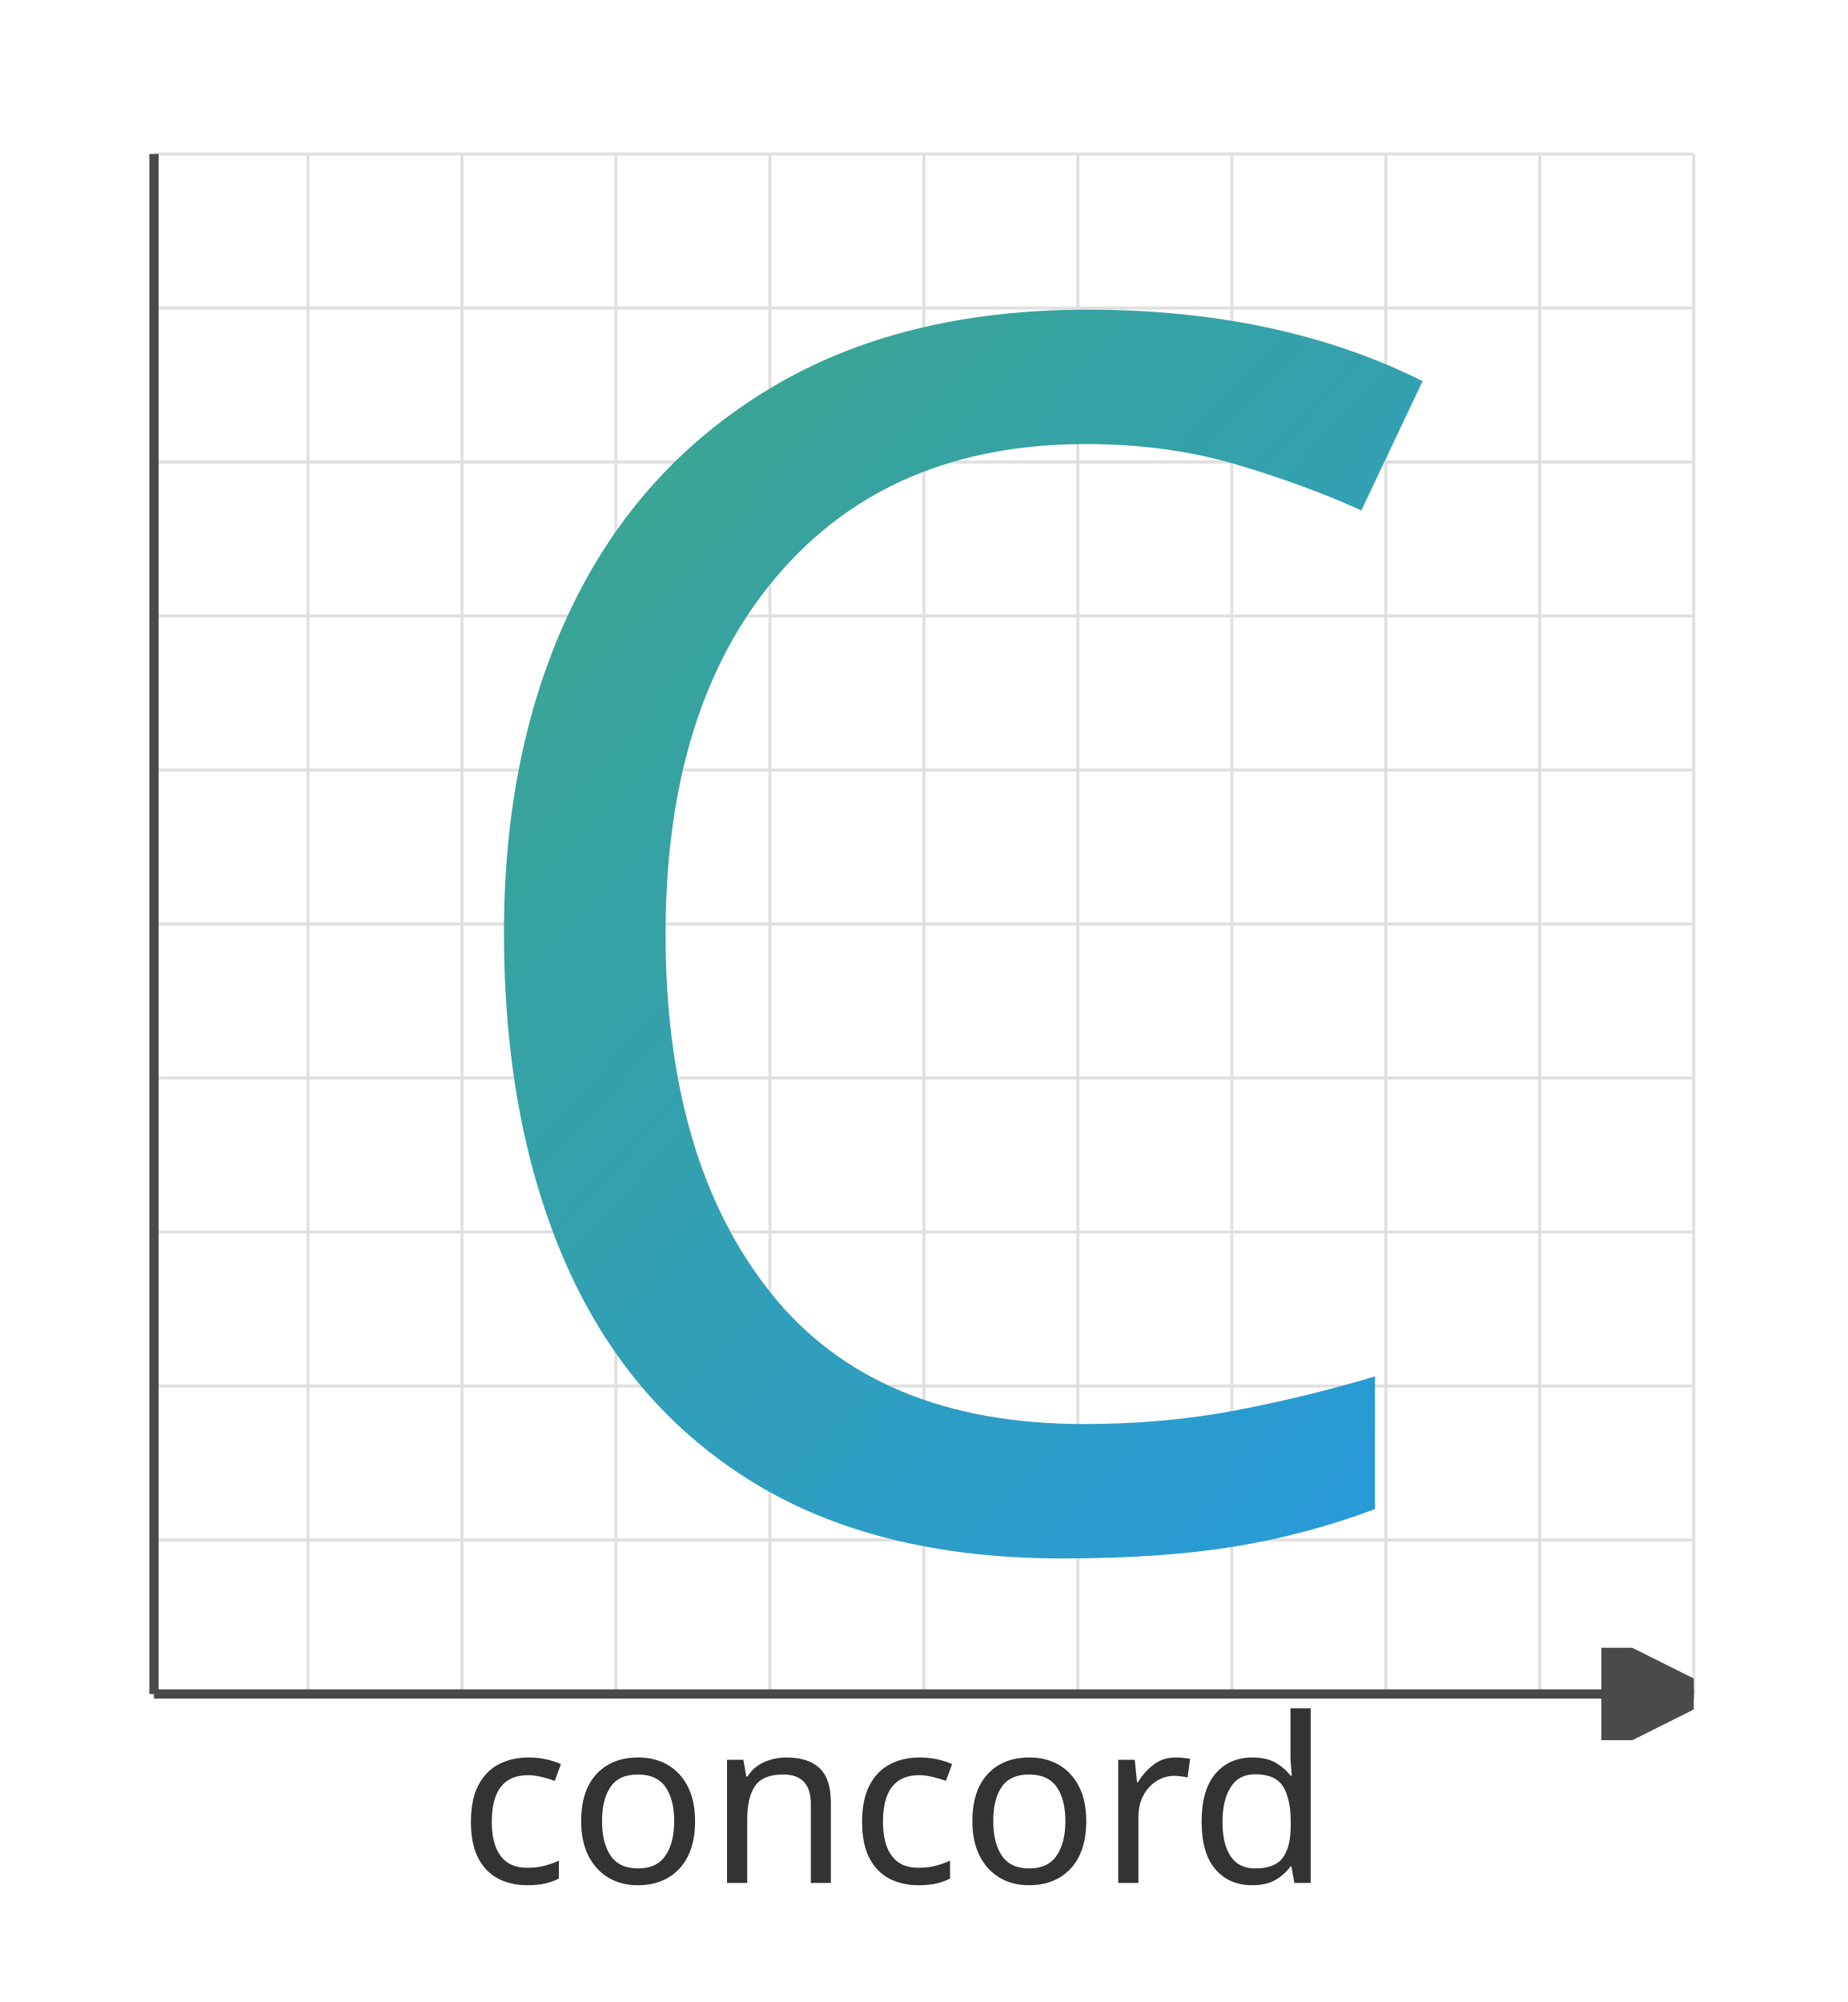
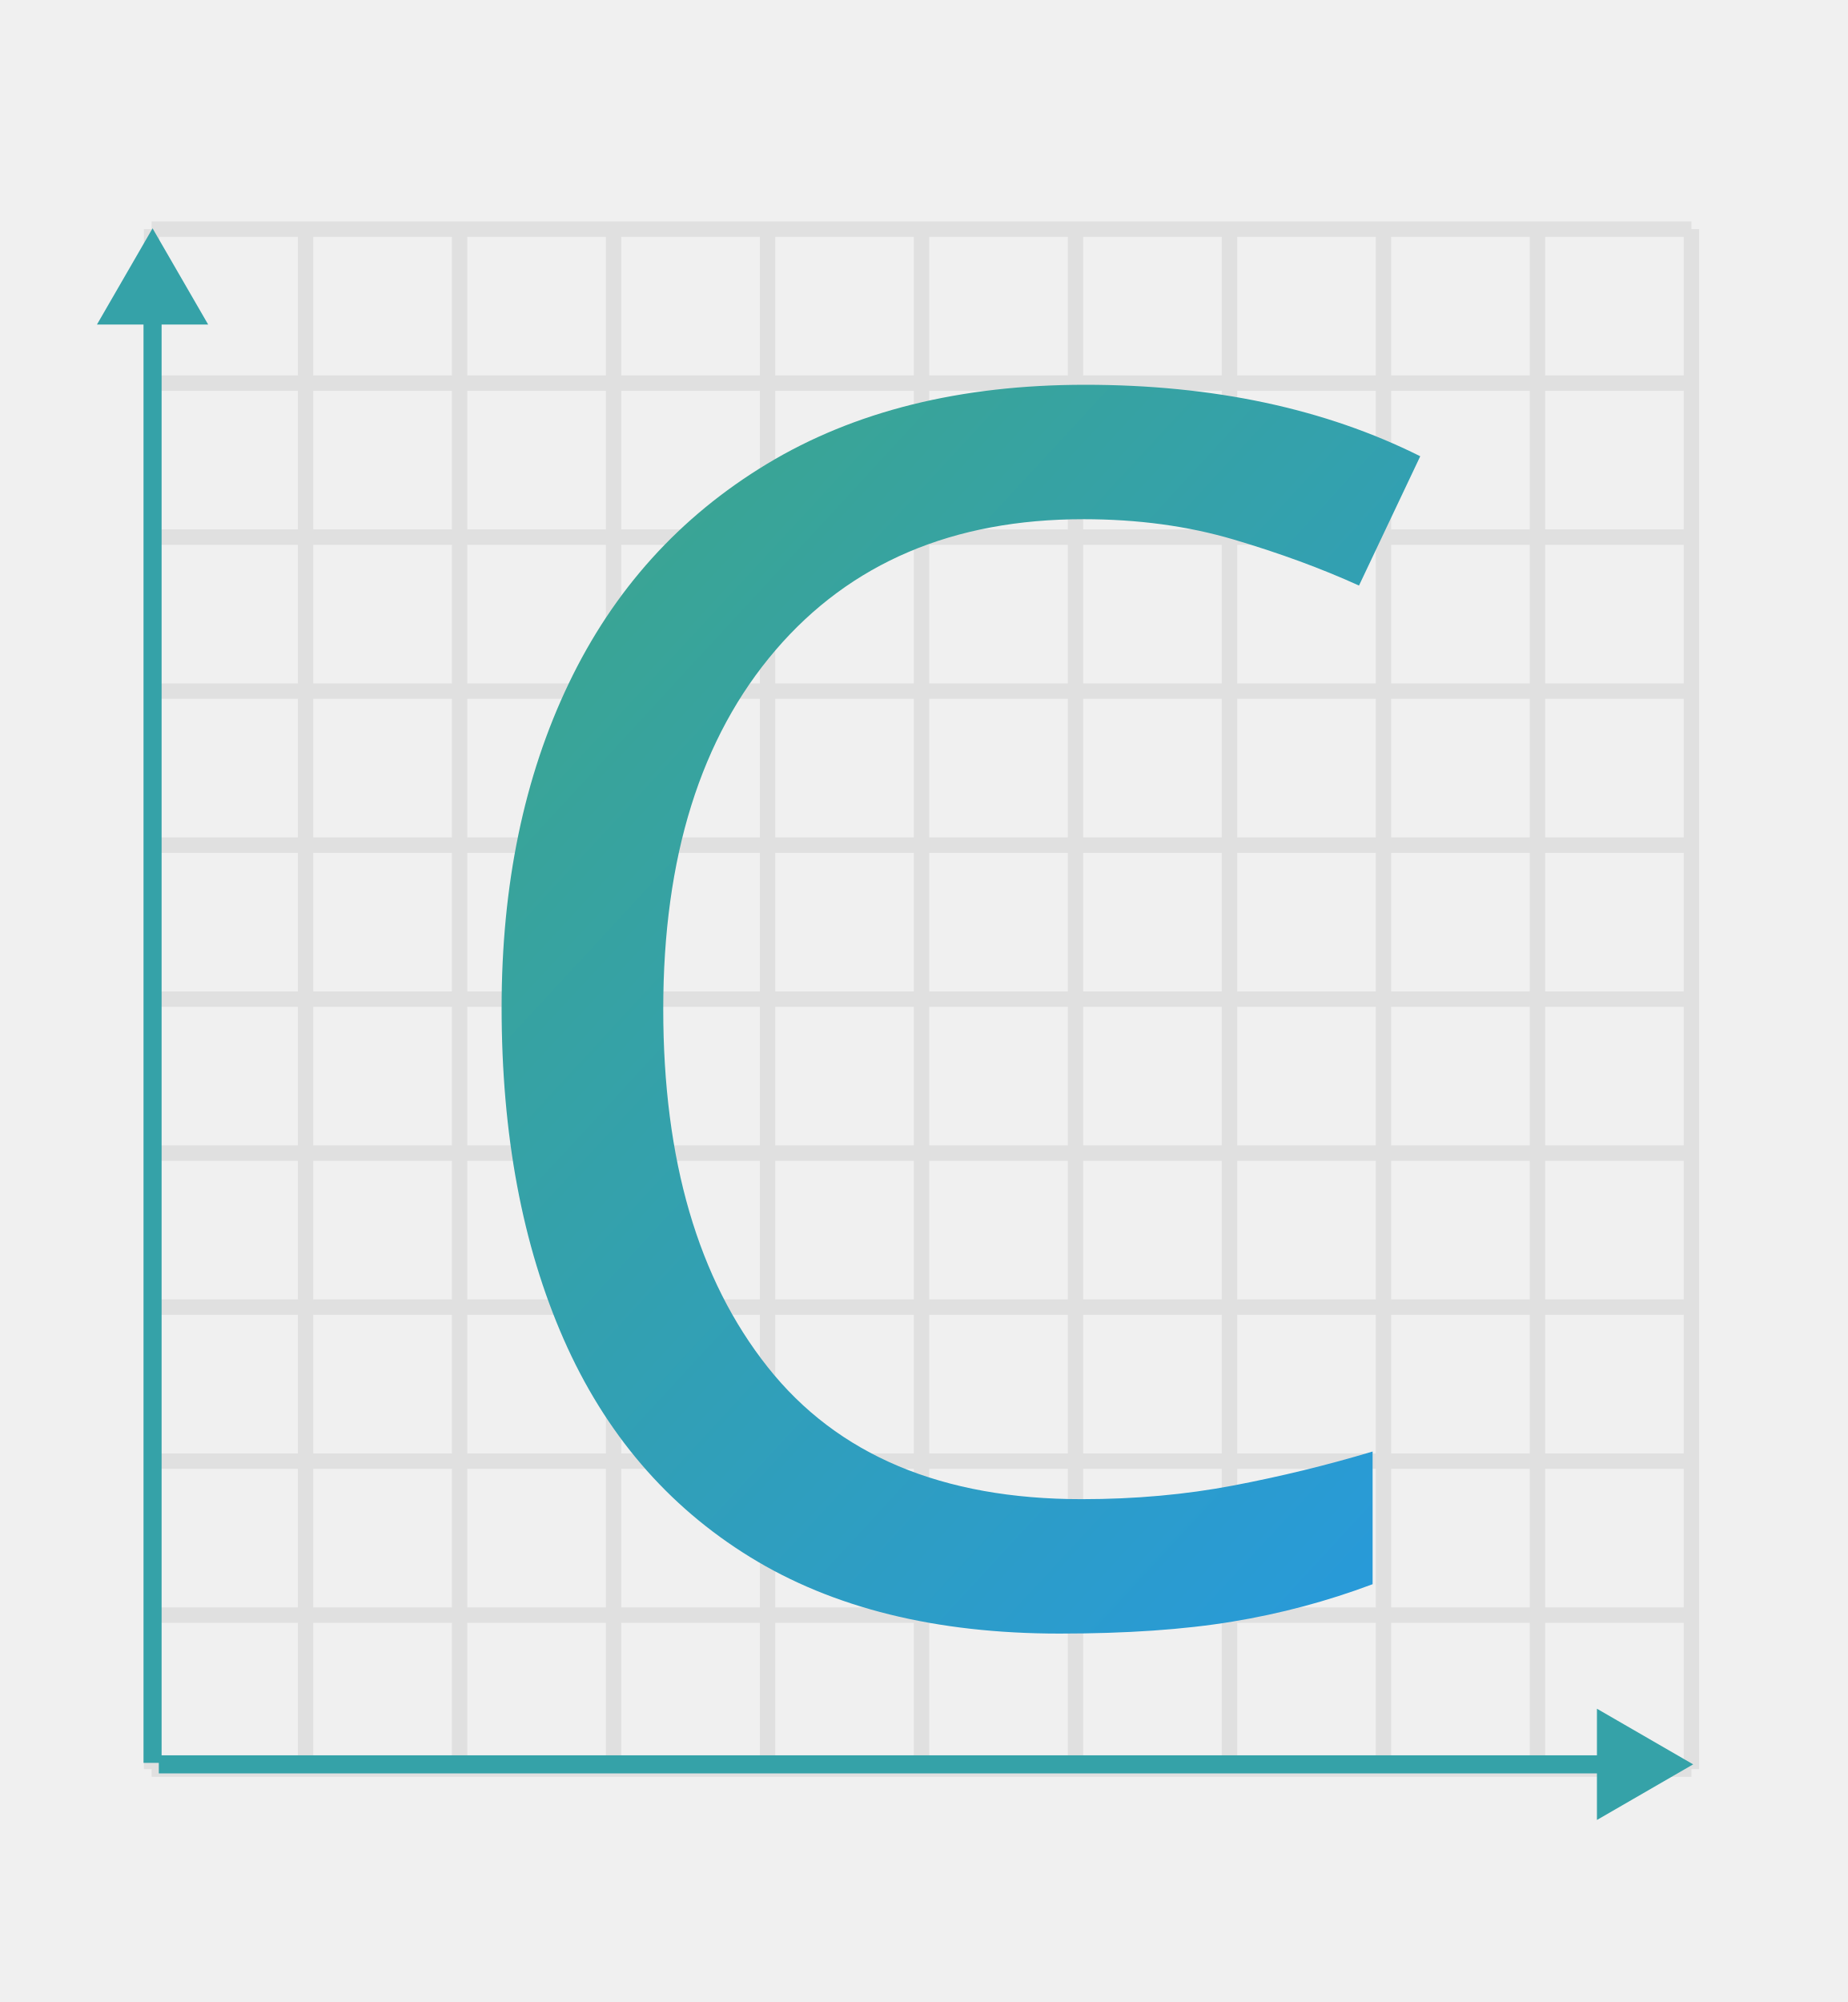
- <svg xmlns="http://www.w3.org/2000/svg" width="600" height="650" viewBox="0 0 600 650" version="1.1" id="svg26">
-   <rect width="600" height="650" fill="#FFFFFF" id="rect1" />
+ <svg xmlns="http://www.w3.org/2000/svg" xmlns:xlink="http://www.w3.org/1999/xlink" width="600" height="650" viewBox="0 0 600 650" version="1.1" id="svg26">
  <defs id="defs2">
-     <linearGradient id="grad" x1="232.25" y1="184.91" x2="395.539" y2="348.199" gradientTransform="matrix(4.016462,0,0,4.349418,-949.3764,-1004.202)" gradientUnits="userSpaceOnUse">
+     <marker style="overflow:visible" id="Triangle" refX="0" refY="0" orient="auto-start-reverse" markerWidth="1" markerHeight="1" viewBox="0 0 1 1" preserveAspectRatio="xMidYMid">
+       <path transform="scale(0.5)" style="fill:context-stroke;fill-rule:evenodd;stroke:context-stroke;stroke-width:1pt" d="M 5.77,0 -2.88,5 V -5 Z" id="path135" />
+     </marker>
+     <linearGradient id="linearGradient1">
+       <stop style="stop-color:#000000;stop-opacity:1;" offset="0" id="stop3" />
+       <stop style="stop-color:#000000;stop-opacity:0;" offset="1" id="stop4" />
+     </linearGradient>
+     <linearGradient id="grad" x1="232.25" y1="184.91" x2="395.539" y2="348.199" gradientTransform="matrix(4.016462,0,0,4.349418,-950.1386,-979.8139)" gradientUnits="userSpaceOnUse">
      <stop offset="0%" stop-color="#4CAF50" id="stop1" />
      <stop offset="100%" stop-color="#2196F3" id="stop2" />
    </linearGradient>
+     <radialGradient xlink:href="#linearGradient1" id="radialGradient4" cx="300" cy="300" fx="300" fy="300" r="250.5" gradientUnits="userSpaceOnUse" />
+     <marker style="overflow:visible" id="Triangle-3" refX="0" refY="0" orient="auto-start-reverse" markerWidth="1" markerHeight="1" viewBox="0 0 1 1" preserveAspectRatio="xMidYMid">
+       <path transform="scale(0.5)" style="fill:context-stroke;fill-rule:evenodd;stroke:context-stroke;stroke-width:1pt" d="M 5.77,0 -2.88,5 V -5 Z" id="path135-6" />
+     </marker>
  </defs>
-   <g stroke="#E0E0E0" stroke-width="1" id="g24">
-     <g id="g12">
-       <line x1="50" y1="50" x2="50" y2="550" id="line2" />
-       <line x1="100" y1="50" x2="100" y2="550" id="line3" />
-       <line x1="150" y1="50" x2="150" y2="550" id="line4" />
-       <line x1="200" y1="50" x2="200" y2="550" id="line5" />
-       <line x1="250" y1="50" x2="250" y2="550" id="line6" />
-       <line x1="300" y1="50" x2="300" y2="550" id="line7" />
-       <line x1="350" y1="50" x2="350" y2="550" id="line8" />
-       <line x1="400" y1="50" x2="400" y2="550" id="line9" />
-       <line x1="450" y1="50" x2="450" y2="550" id="line10" />
-       <line x1="500" y1="50" x2="500" y2="550" id="line11" />
-       <line x1="550" y1="50" x2="550" y2="550" id="line12" />
+   <g stroke="#e0e0e0" stroke-width="1" id="g24" transform="translate(-0.7621301,24.38816)" style="fill:url(#radialGradient4);stroke-width:5;stroke-dasharray:none">
+     <g id="g12" style="fill:url(#radialGradient4);stroke-width:5;stroke-dasharray:none">
+       <line x1="50" y1="50" x2="50" y2="550" id="line2" style="fill:url(#radialGradient4);stroke-width:5;stroke-dasharray:none" />
+       <line x1="100" y1="50" x2="100" y2="550" id="line3" style="fill:url(#radialGradient4);stroke-width:5;stroke-dasharray:none" />
+       <line x1="150" y1="50" x2="150" y2="550" id="line4" style="fill:url(#radialGradient4);stroke-width:5;stroke-dasharray:none" />
+       <line x1="200" y1="50" x2="200" y2="550" id="line5" style="fill:url(#radialGradient4);stroke-width:5;stroke-dasharray:none" />
+       <line x1="250" y1="50" x2="250" y2="550" id="line6" style="fill:url(#radialGradient4);stroke-width:5;stroke-dasharray:none" />
+       <line x1="300" y1="50" x2="300" y2="550" id="line7" style="fill:url(#radialGradient4);stroke-width:5;stroke-dasharray:none" />
+       <line x1="350" y1="50" x2="350" y2="550" id="line8" style="fill:url(#radialGradient4);stroke-width:5;stroke-dasharray:none" />
+       <line x1="400" y1="50" x2="400" y2="550" id="line9" style="fill:url(#radialGradient4);stroke-width:5;stroke-dasharray:none" />
+       <line x1="450" y1="50" x2="450" y2="550" id="line10" style="fill:url(#radialGradient4);stroke-width:5;stroke-dasharray:none" />
+       <line x1="500" y1="50" x2="500" y2="550" id="line11" style="fill:url(#radialGradient4);stroke-width:5;stroke-dasharray:none" />
+       <line x1="550" y1="50" x2="550" y2="550" id="line12" style="fill:url(#radialGradient4);stroke-width:5;stroke-dasharray:none" />
    </g>
-     <g id="g23">
-       <line x1="50" y1="50" x2="550" y2="50" id="line13" />
-       <line x1="50" y1="100" x2="550" y2="100" id="line14" />
-       <line x1="50" y1="150" x2="550" y2="150" id="line15" />
-       <line x1="50" y1="200" x2="550" y2="200" id="line16" />
-       <line x1="50" y1="250" x2="550" y2="250" id="line17" />
-       <line x1="50" y1="300" x2="550" y2="300" id="line18" />
-       <line x1="50" y1="350" x2="550" y2="350" id="line19" />
-       <line x1="50" y1="400" x2="550" y2="400" id="line20" />
-       <line x1="50" y1="450" x2="550" y2="450" id="line21" />
-       <line x1="50" y1="500" x2="550" y2="500" id="line22" />
-       <line x1="50" y1="550" x2="550" y2="550" id="line23" />
+     <g id="g23" style="fill:url(#radialGradient4);stroke-width:5;stroke-dasharray:none">
+       <line x1="50" y1="50" x2="550" y2="50" id="line13" style="fill:url(#radialGradient4);stroke-width:5;stroke-dasharray:none" />
+       <line x1="50" y1="100" x2="550" y2="100" id="line14" style="fill:url(#radialGradient4);stroke-width:5;stroke-dasharray:none" />
+       <line x1="50" y1="150" x2="550" y2="150" id="line15" style="fill:url(#radialGradient4);stroke-width:5;stroke-dasharray:none" />
+       <line x1="50" y1="200" x2="550" y2="200" id="line16" style="fill:url(#radialGradient4);stroke-width:5;stroke-dasharray:none" />
+       <line x1="50" y1="250" x2="550" y2="250" id="line17" style="fill:url(#radialGradient4);stroke-width:5;stroke-dasharray:none" />
+       <line x1="50" y1="300" x2="550" y2="300" id="line18" style="fill:url(#radialGradient4);stroke-width:5;stroke-dasharray:none" />
+       <line x1="50" y1="350" x2="550" y2="350" id="line19" style="fill:url(#radialGradient4);stroke-width:5;stroke-dasharray:none" />
+       <line x1="50" y1="400" x2="550" y2="400" id="line20" style="fill:url(#radialGradient4);stroke-width:5;stroke-dasharray:none" />
+       <line x1="50" y1="450" x2="550" y2="450" id="line21" style="fill:url(#radialGradient4);stroke-width:5;stroke-dasharray:none" />
+       <line x1="50" y1="500" x2="550" y2="500" id="line22" style="fill:url(#radialGradient4);stroke-width:5;stroke-dasharray:none" />
+       <line x1="50" y1="550" x2="550" y2="550" id="line23" style="fill:url(#radialGradient4);stroke-width:5;stroke-dasharray:none" />
    </g>
  </g>
-   <g stroke="#4A4A4A" stroke-width="3" marker-end="url(#arrow)" id="g25">
-     <defs id="defs24">
-       <marker id="arrow" markerWidth="10" markerHeight="10" refX="10" refY="5" orient="auto" markerUnits="strokeWidth">
-         <path d="M0,0 L10,5 L0,10 Z" fill="#4A4A4A" id="path24" />
-       </marker>
-     </defs>
-     <line x1="50" y1="550" x2="550" y2="550" id="line24" />
-     <line x1="50" y1="550" x2="50" y2="50" id="line25" />
-   </g>
-   <text x="304.511" y="500.463" text-anchor="middle" font-family="Arial, Helvetica, sans-serif" font-size="592.117px" font-weight="bold" fill="url(#grad)" id="text25" style="font-style:normal;font-variant:normal;font-weight:normal;font-stretch:normal;font-size:552.38px;font-family:'DepartureMono Nerd Font Propo';-inkscape-font-specification:'DepartureMono Nerd Font Propo, Normal';font-variant-ligatures:normal;font-variant-caps:normal;font-variant-numeric:normal;font-variant-east-asian:normal;fill:url(#grad);stroke-width:4.18">C</text>
-   <text x="290.374" y="611.337" text-anchor="middle" font-family="Arial, Helvetica, sans-serif" font-size="60" fill="#333333" id="text26" style="font-style:normal;font-variant:normal;font-weight:normal;font-stretch:normal;font-size:74.591px;font-family:'DepartureMono Nerd Font Propo';-inkscape-font-specification:'DepartureMono Nerd Font Propo, Normal';font-variant-ligatures:normal;font-variant-caps:normal;font-variant-numeric:normal;font-variant-east-asian:normal;stroke-width:0.229">concord</text>
+   <text x="303.749" y="524.851" text-anchor="middle" font-family="Arial, Helvetica, sans-serif" font-size="592.117px" font-weight="bold" fill="url(#grad)" id="text25" style="font-style:normal;font-variant:normal;font-weight:normal;font-stretch:normal;font-size:552.38px;font-family:'DepartureMono Nerd Font Propo';-inkscape-font-specification:'DepartureMono Nerd Font Propo, Normal';font-variant-ligatures:normal;font-variant-caps:normal;font-variant-numeric:normal;font-variant-east-asian:normal;fill:url(#grad);stroke-width:4.18">C</text>
+   <path style="fill:#7f2aff;fill-rule:evenodd;stroke:#35a2a8;stroke-width:5.868;stroke-dasharray:none;stroke-opacity:1;marker-end:url(#Triangle)" d="M 49.538,572.36 V 94.966" id="path4" />
+   <path style="fill:#7f2aff;fill-rule:evenodd;stroke:#35a2a8;stroke-width:5.868;stroke-dasharray:none;stroke-opacity:1;marker-end:url(#Triangle-3)" d="M 51.568,572.841 H 528.962" id="path4-7" />
</svg>
